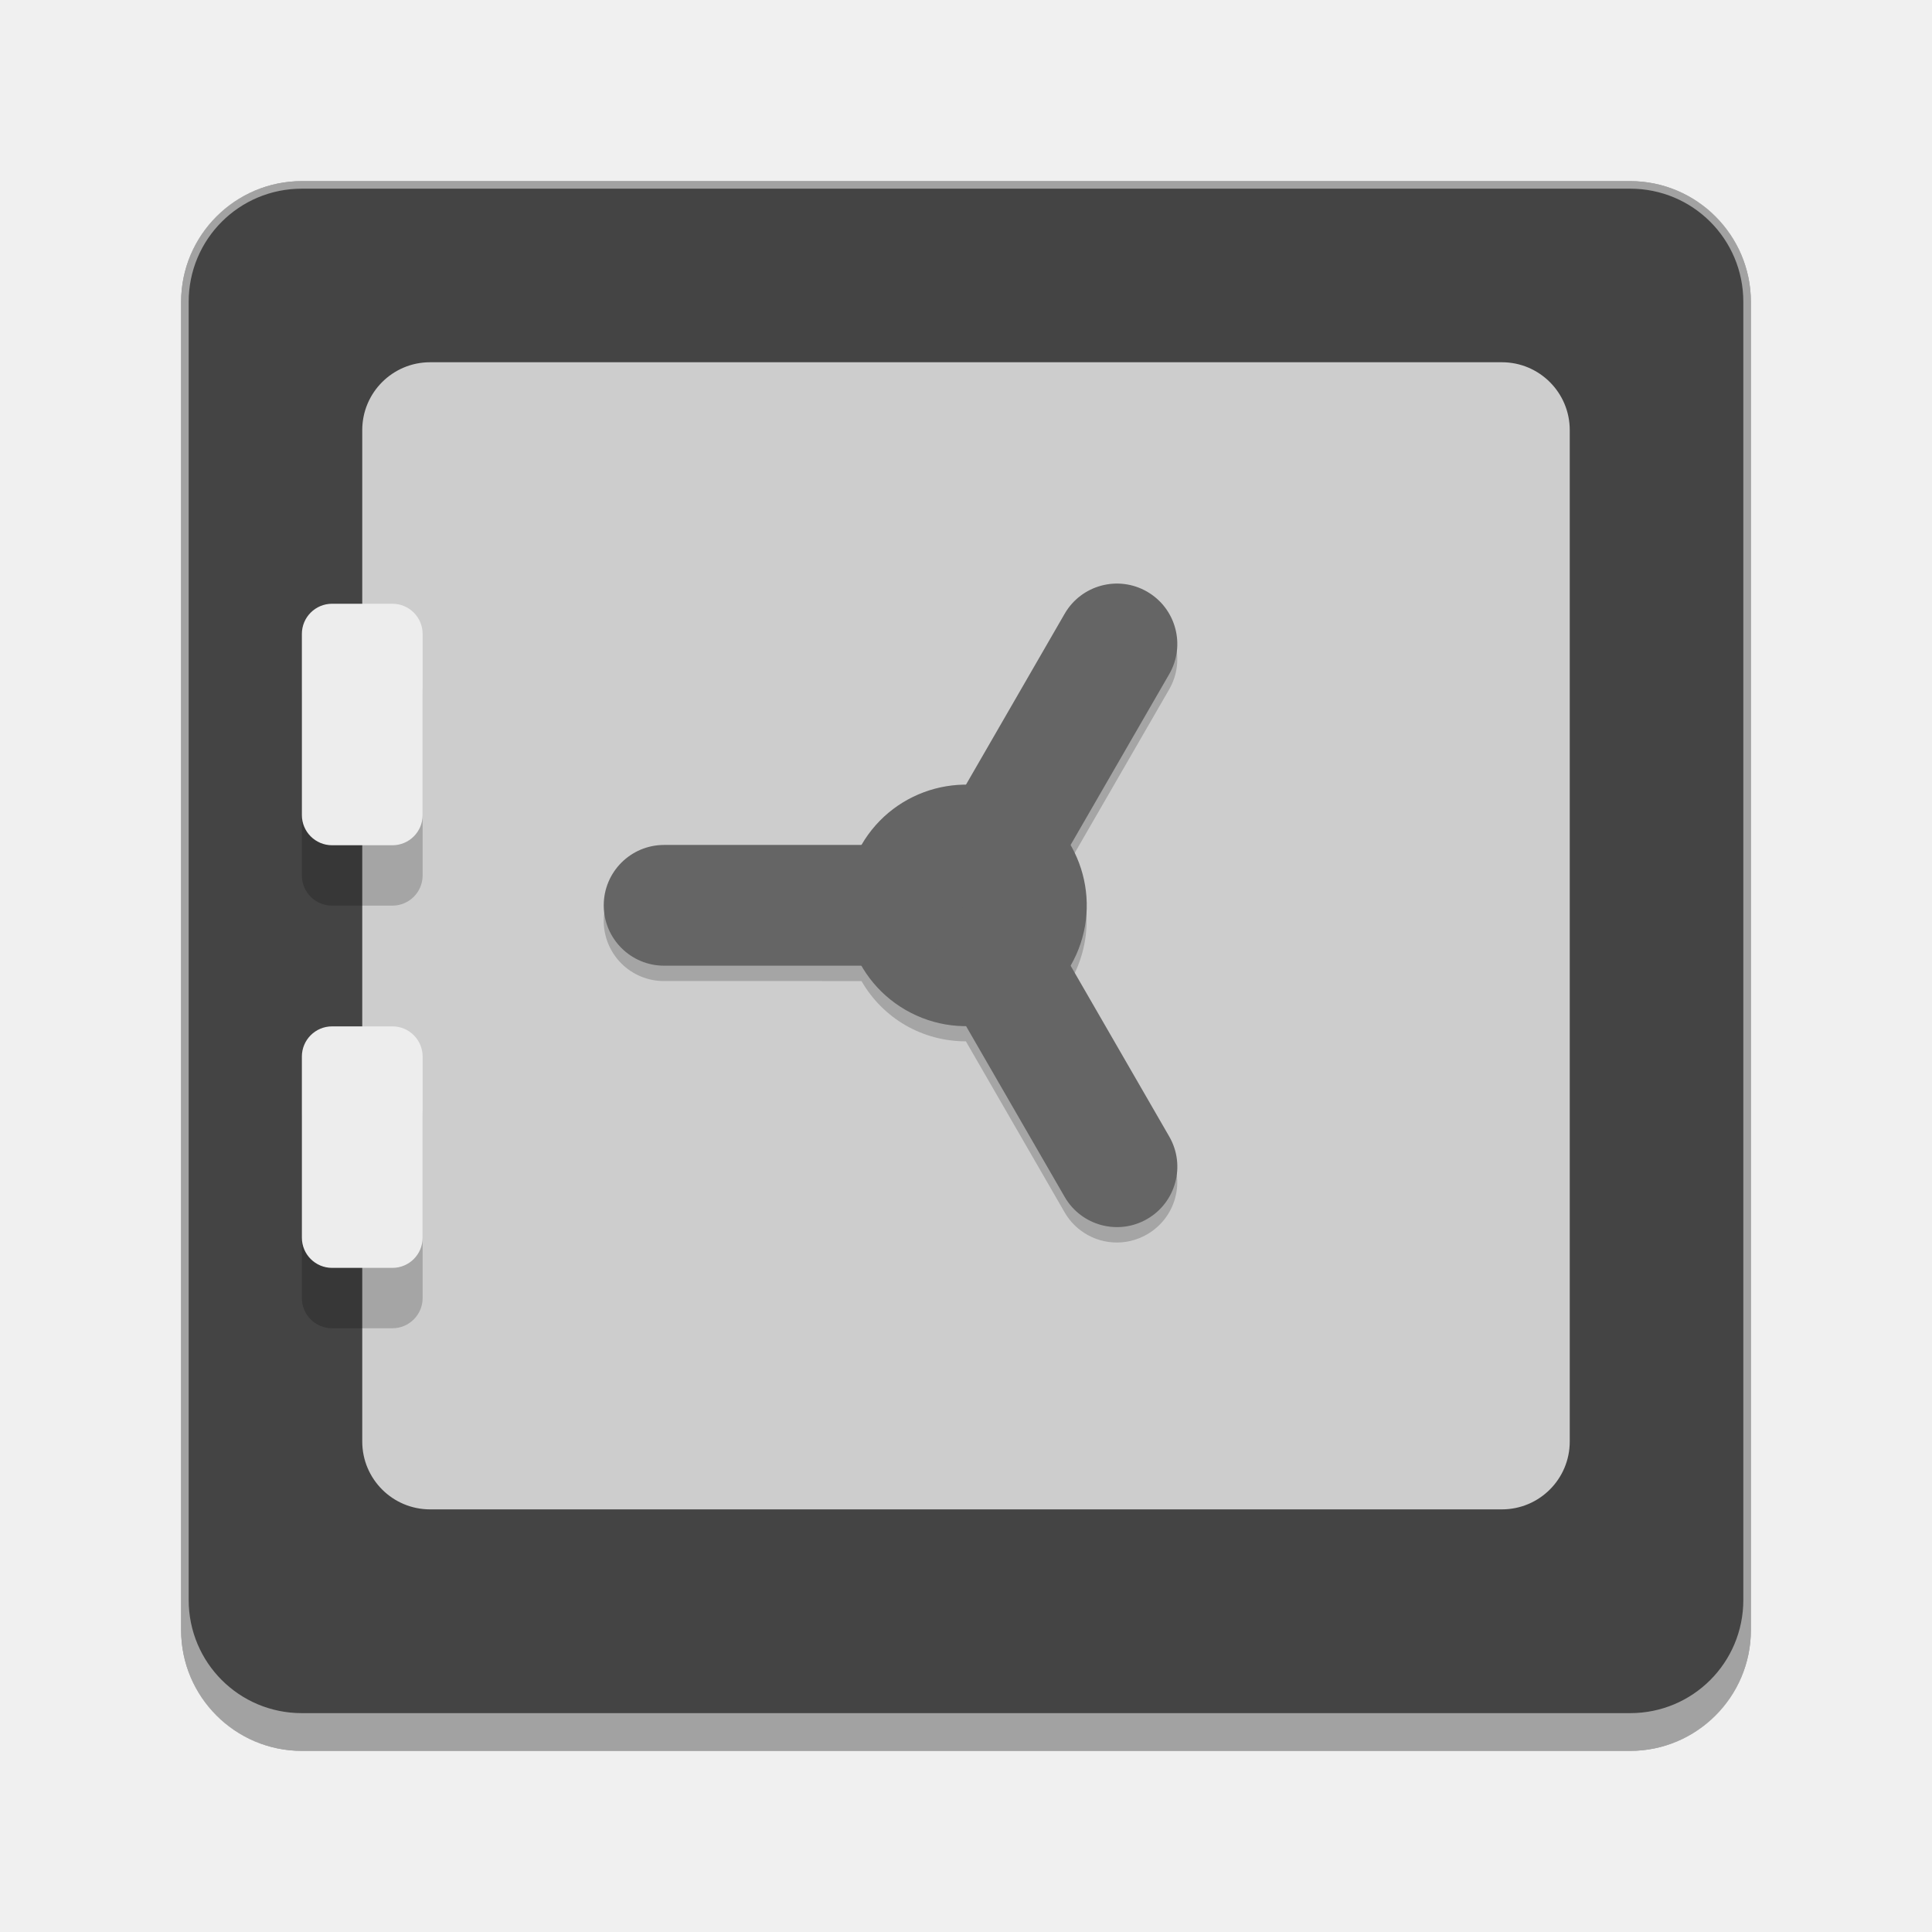
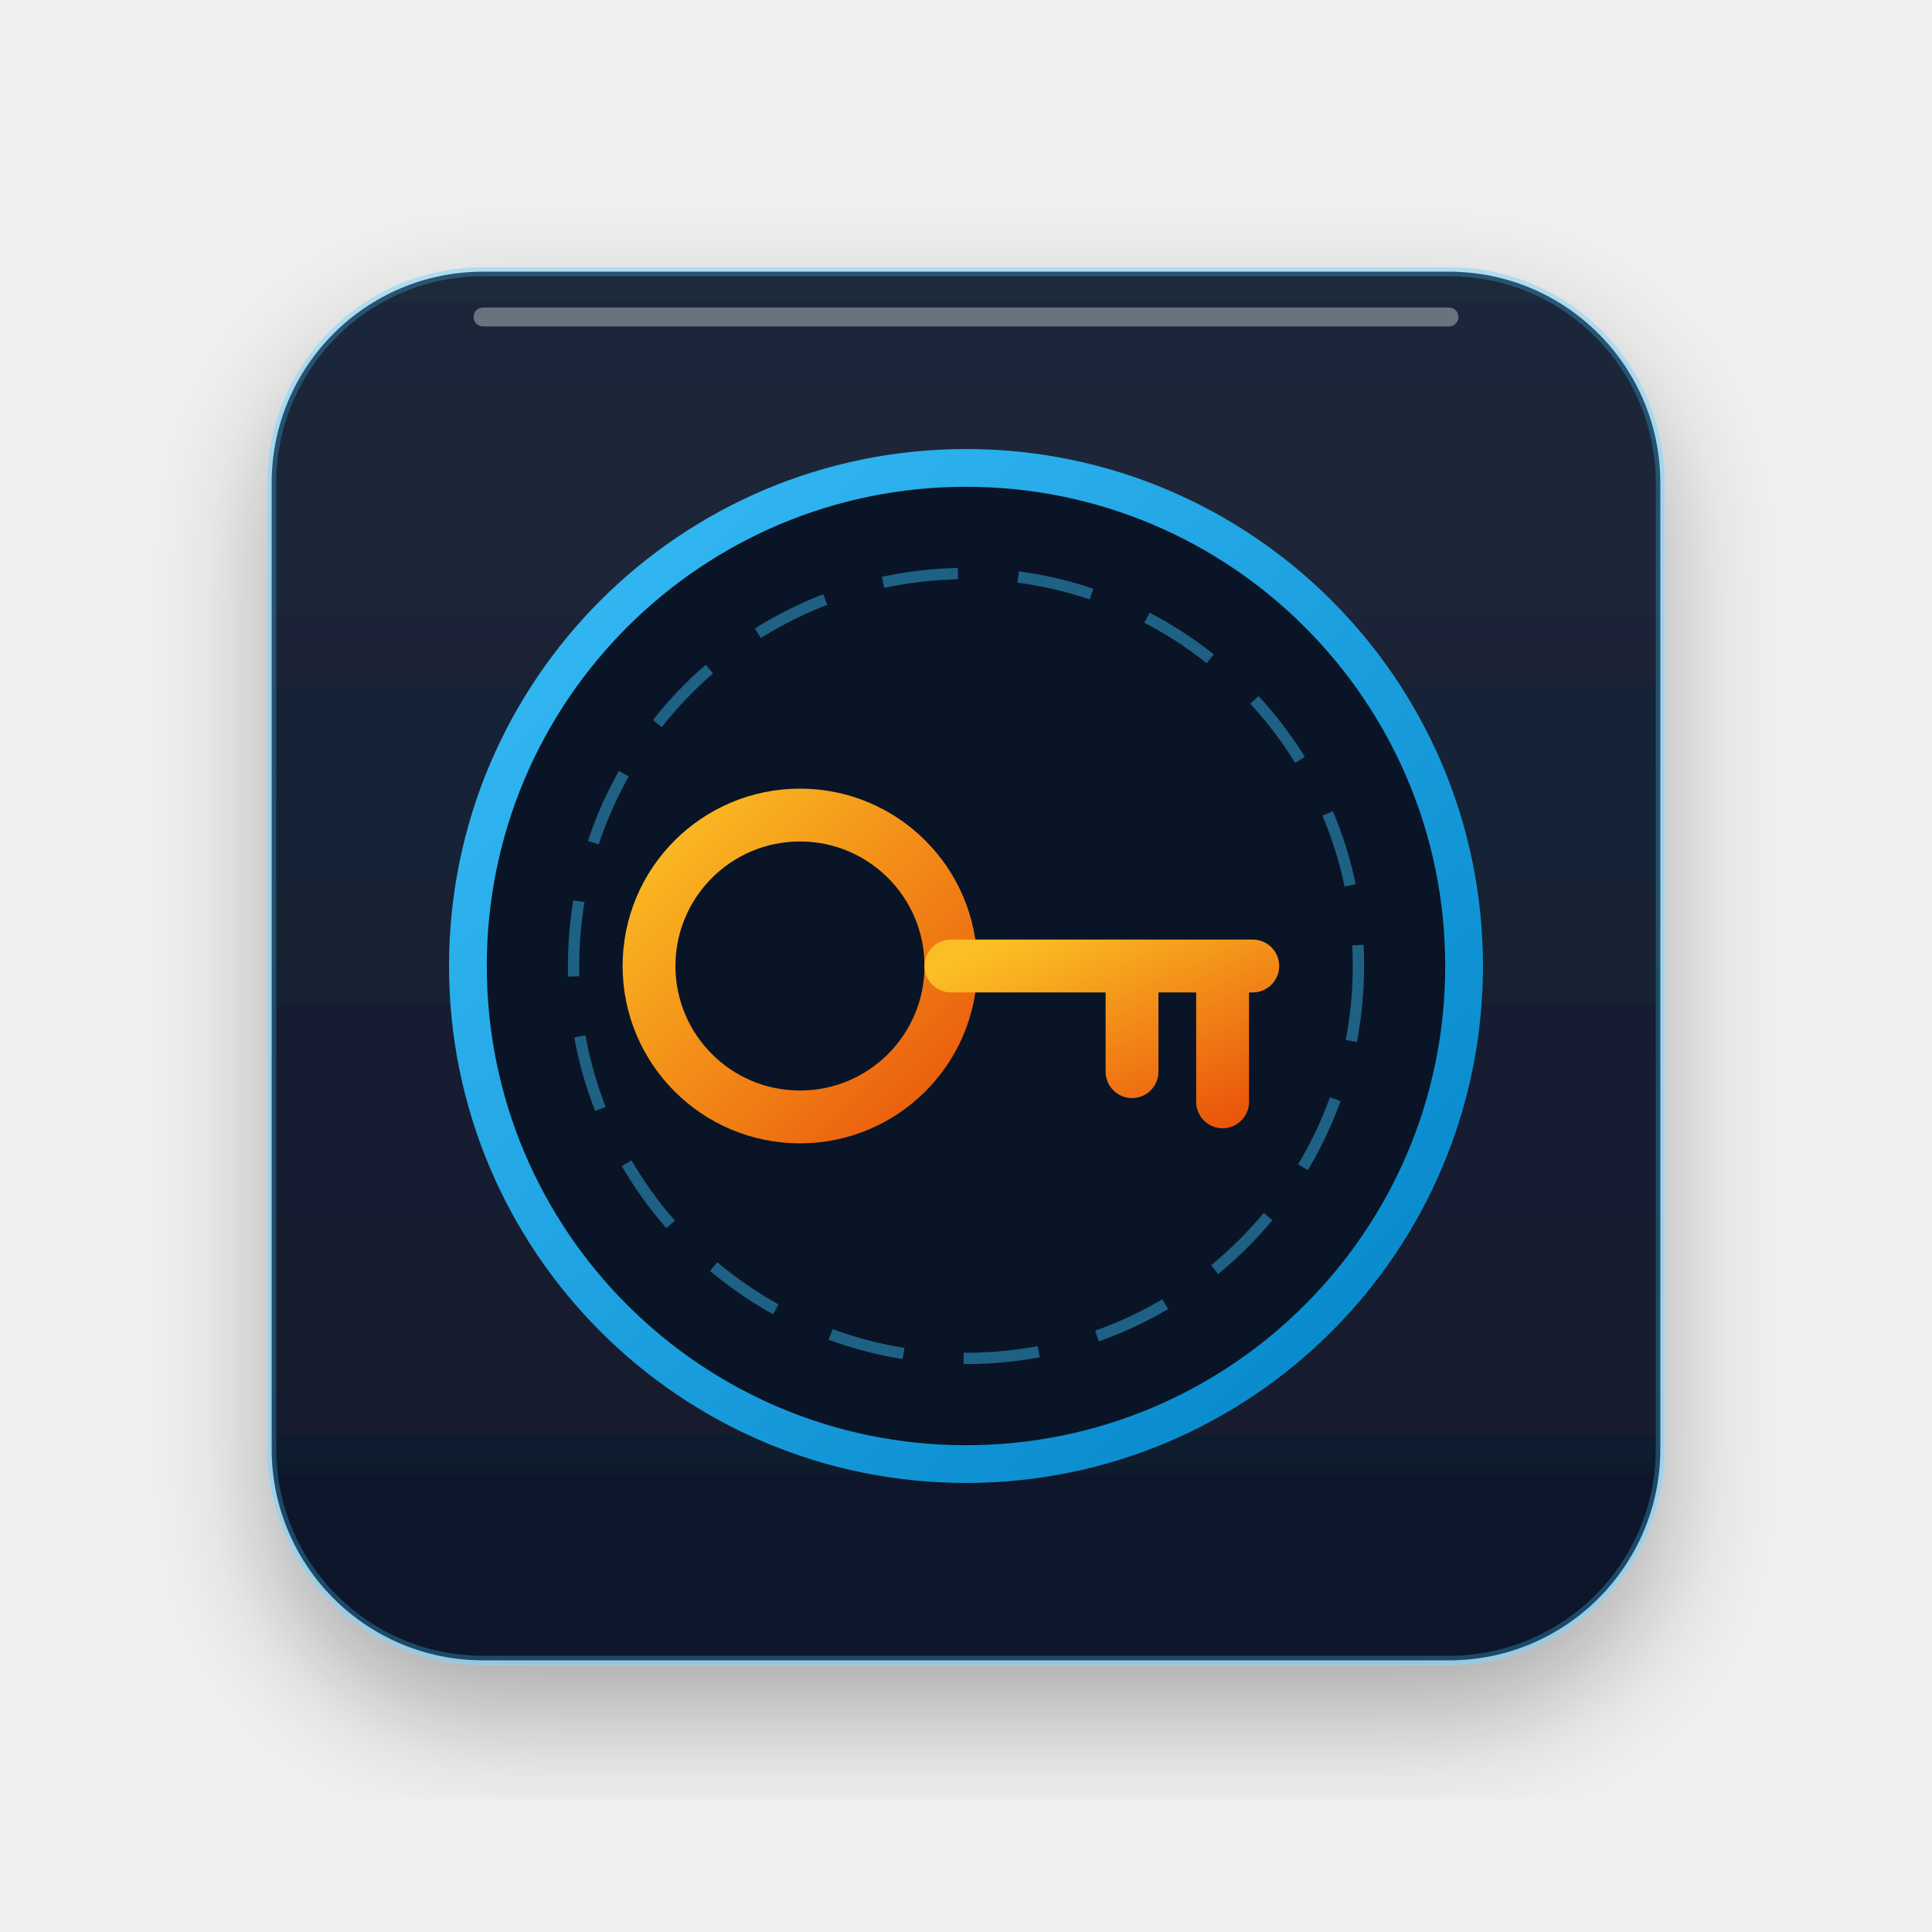
- <svg xmlns="http://www.w3.org/2000/svg" version="1.0" viewBox="0 0 256 256">
-   <g transform="translate(-464 -28)">
-     <rect x="488" y="52" width="208" height="208" ry="16" fill="#444" />
-     <rect x="512" y="76" width="160" height="152" ry="8.99" fill="#cdcdcd" />
-     <path d="M607.17 191.02a7.966 7.966 0 0 0 8.816.543 7.973 7.973 0 0 0 2.93-10.919l-13.076-22.633a16 16 0 0 0 .008-.016 16 16 0 0 0-.008-15.989l13.078-22.652c2.216-3.838.91-8.712-2.928-10.928s-8.712-.91-10.928 2.928l-13.086 22.666a16 16 0 0 0-13.84 7.978l-.009.016-26.139-.008a7.973 7.973 0 0 0-7.991 7.998 7.973 7.973 0 0 0 7.997 7.991l26.16.002a16 16 0 0 0 5.837 5.86 16 16 0 0 0 7.993 2.124l13.082 22.654a8.003 8.003 0 0 0 2.104 2.388z" fill-opacity=".196" />
-     <g transform="rotate(-150 493.654 1187) scale(8)" fill="#656565">
-       <circle cx="116" cy="267" r="2" />
-       <rect x="115" y="267" width="2" height="6" ry="1" />
-       <rect transform="rotate(240)" x="-290.23" y="-33.041" width="2" height="6" ry="1" />
-       <rect transform="rotate(120)" x="172.23" y="-233.96" width="2" height="6" ry="1" />
-     </g>
-     <g transform="matrix(8 0 0 8 -336 -1980)" fill-opacity=".196">
-       <rect x="105" y="262" width="2" height="4" ry=".5" />
-       <rect x="105" y="269" width="2" height="4" ry=".5" />
-     </g>
-     <g transform="matrix(8 0 0 8 -336 -1988)" fill="#ededed">
-       <rect x="105" y="262" width="2" height="4" ry=".5" />
-       <rect x="105" y="269" width="2" height="4" ry=".5" />
-     </g>
-     <path d="M504 52c-8.864 0-16 7.136-16 16v176c0 8.864 7.136 16 16 16h176c8.864 0 16-7.136 16-16V68c0-8.864-7.136-16-16-16zm0 1h176c8.31 0 15 6.69 15 15v172c0 8.31-6.69 15-15 15H504c-8.31 0-15-6.69-15-15V68c0-8.31 6.69-15 15-15z" fill="#fff" fill-opacity=".502" />
-   </g>
+ <svg xmlns="http://www.w3.org/2000/svg" viewBox="0 0 256 256" width="256" height="256">
+   <defs>
+     <linearGradient id="chassis-grad" x1="0%" y1="0%" x2="0%" y2="100%">
+       <stop offset="0%" stop-color="#1e293b" />
+       <stop offset="100%" stop-color="#0f172a" />
+     </linearGradient>
+     <linearGradient id="vault-ring" x1="0%" y1="0%" x2="100%" y2="100%">
+       <stop offset="0%" stop-color="#38bdf8" />
+       <stop offset="100%" stop-color="#0284c7" />
+     </linearGradient>
+     <linearGradient id="key-amber" x1="0%" y1="0%" x2="100%" y2="100%">
+       <stop offset="0%" stop-color="#fbbf24" />
+       <stop offset="100%" stop-color="#ea580c" />
+     </linearGradient>
+     <filter id="shadow" x="-10%" y="-10%" width="120%" height="120%">
+       <feDropShadow dx="0" dy="7" stdDeviation="8" flood-opacity="0.3" />
+     </filter>
+   </defs>
+   <rect x="36" y="36" width="184" height="184" rx="28" ry="28" fill="url(#chassis-grad)" stroke="#38bdf8" stroke-width="1.2" stroke-opacity="0.3" filter="url(#shadow)" />
+   <path d="M 64 42 L 192 42" stroke="#ffffff" stroke-width="2.5" stroke-linecap="round" opacity="0.35" />
+   <circle cx="128" cy="128" r="66" fill="#091526" stroke="url(#vault-ring)" stroke-width="5" />
+   <circle cx="128" cy="128" r="52" fill="none" stroke="#38bdf8" stroke-width="1.5" stroke-dasharray="10 8" opacity="0.45" />
+   <circle cx="106" cy="128" r="20" fill="none" stroke="url(#key-amber)" stroke-width="7" />
+   <path d="M 126 128 H 166 M 150 128 V 142 M 162 128 V 146" fill="none" stroke="url(#key-amber)" stroke-width="7" stroke-linecap="round" stroke-linejoin="round" />
</svg>
